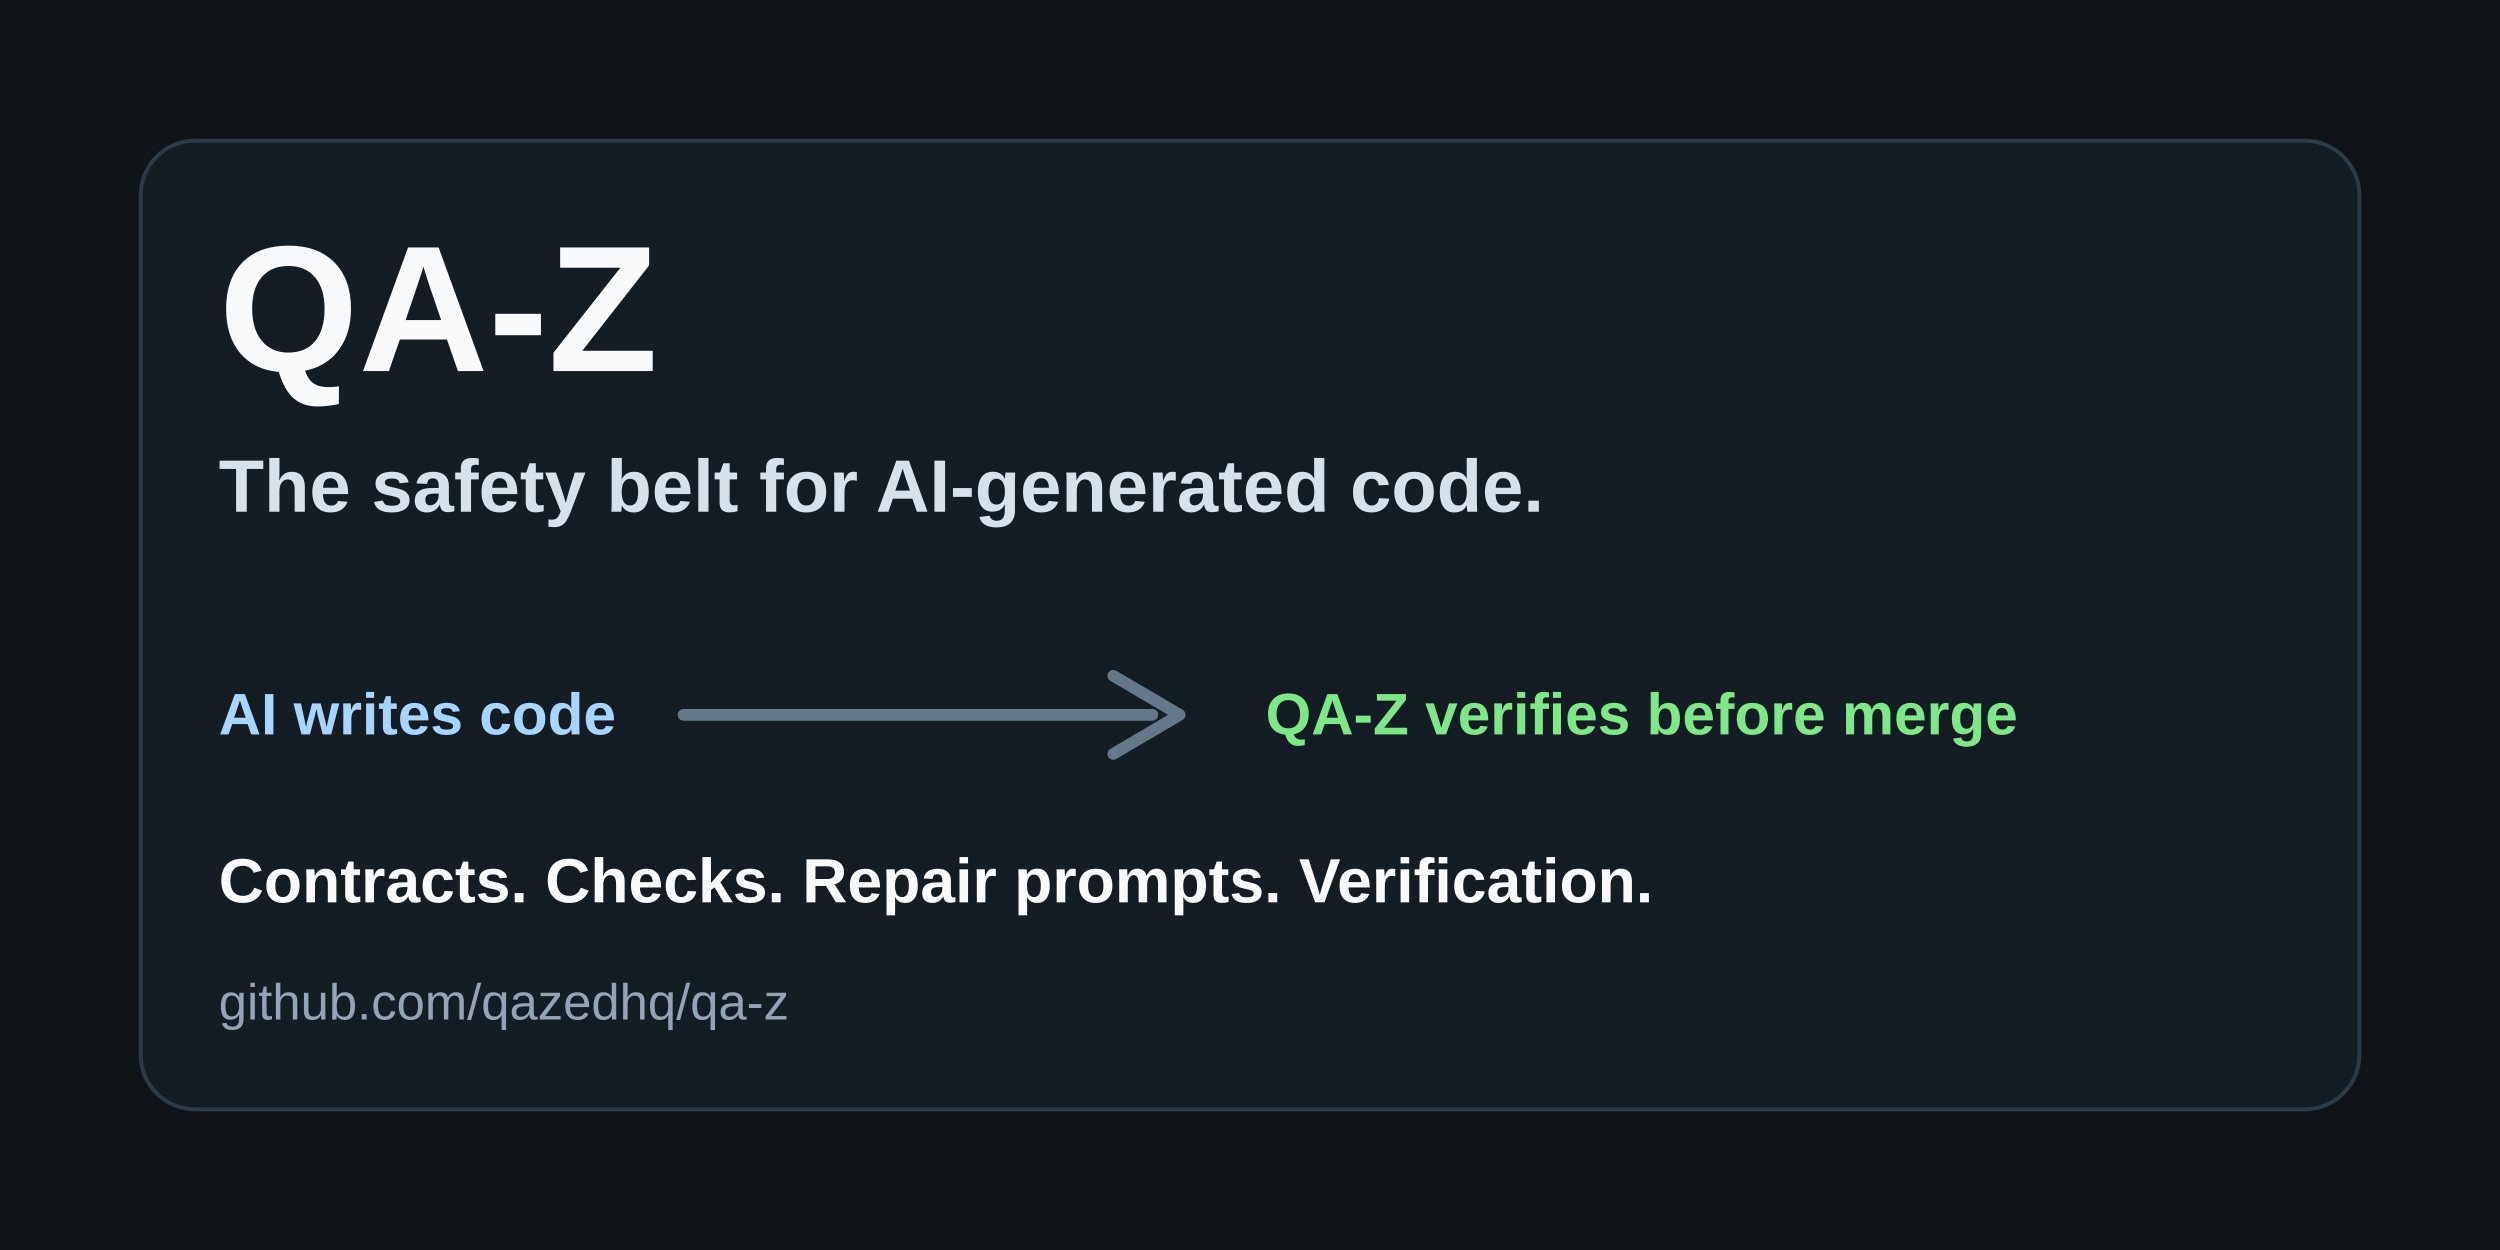
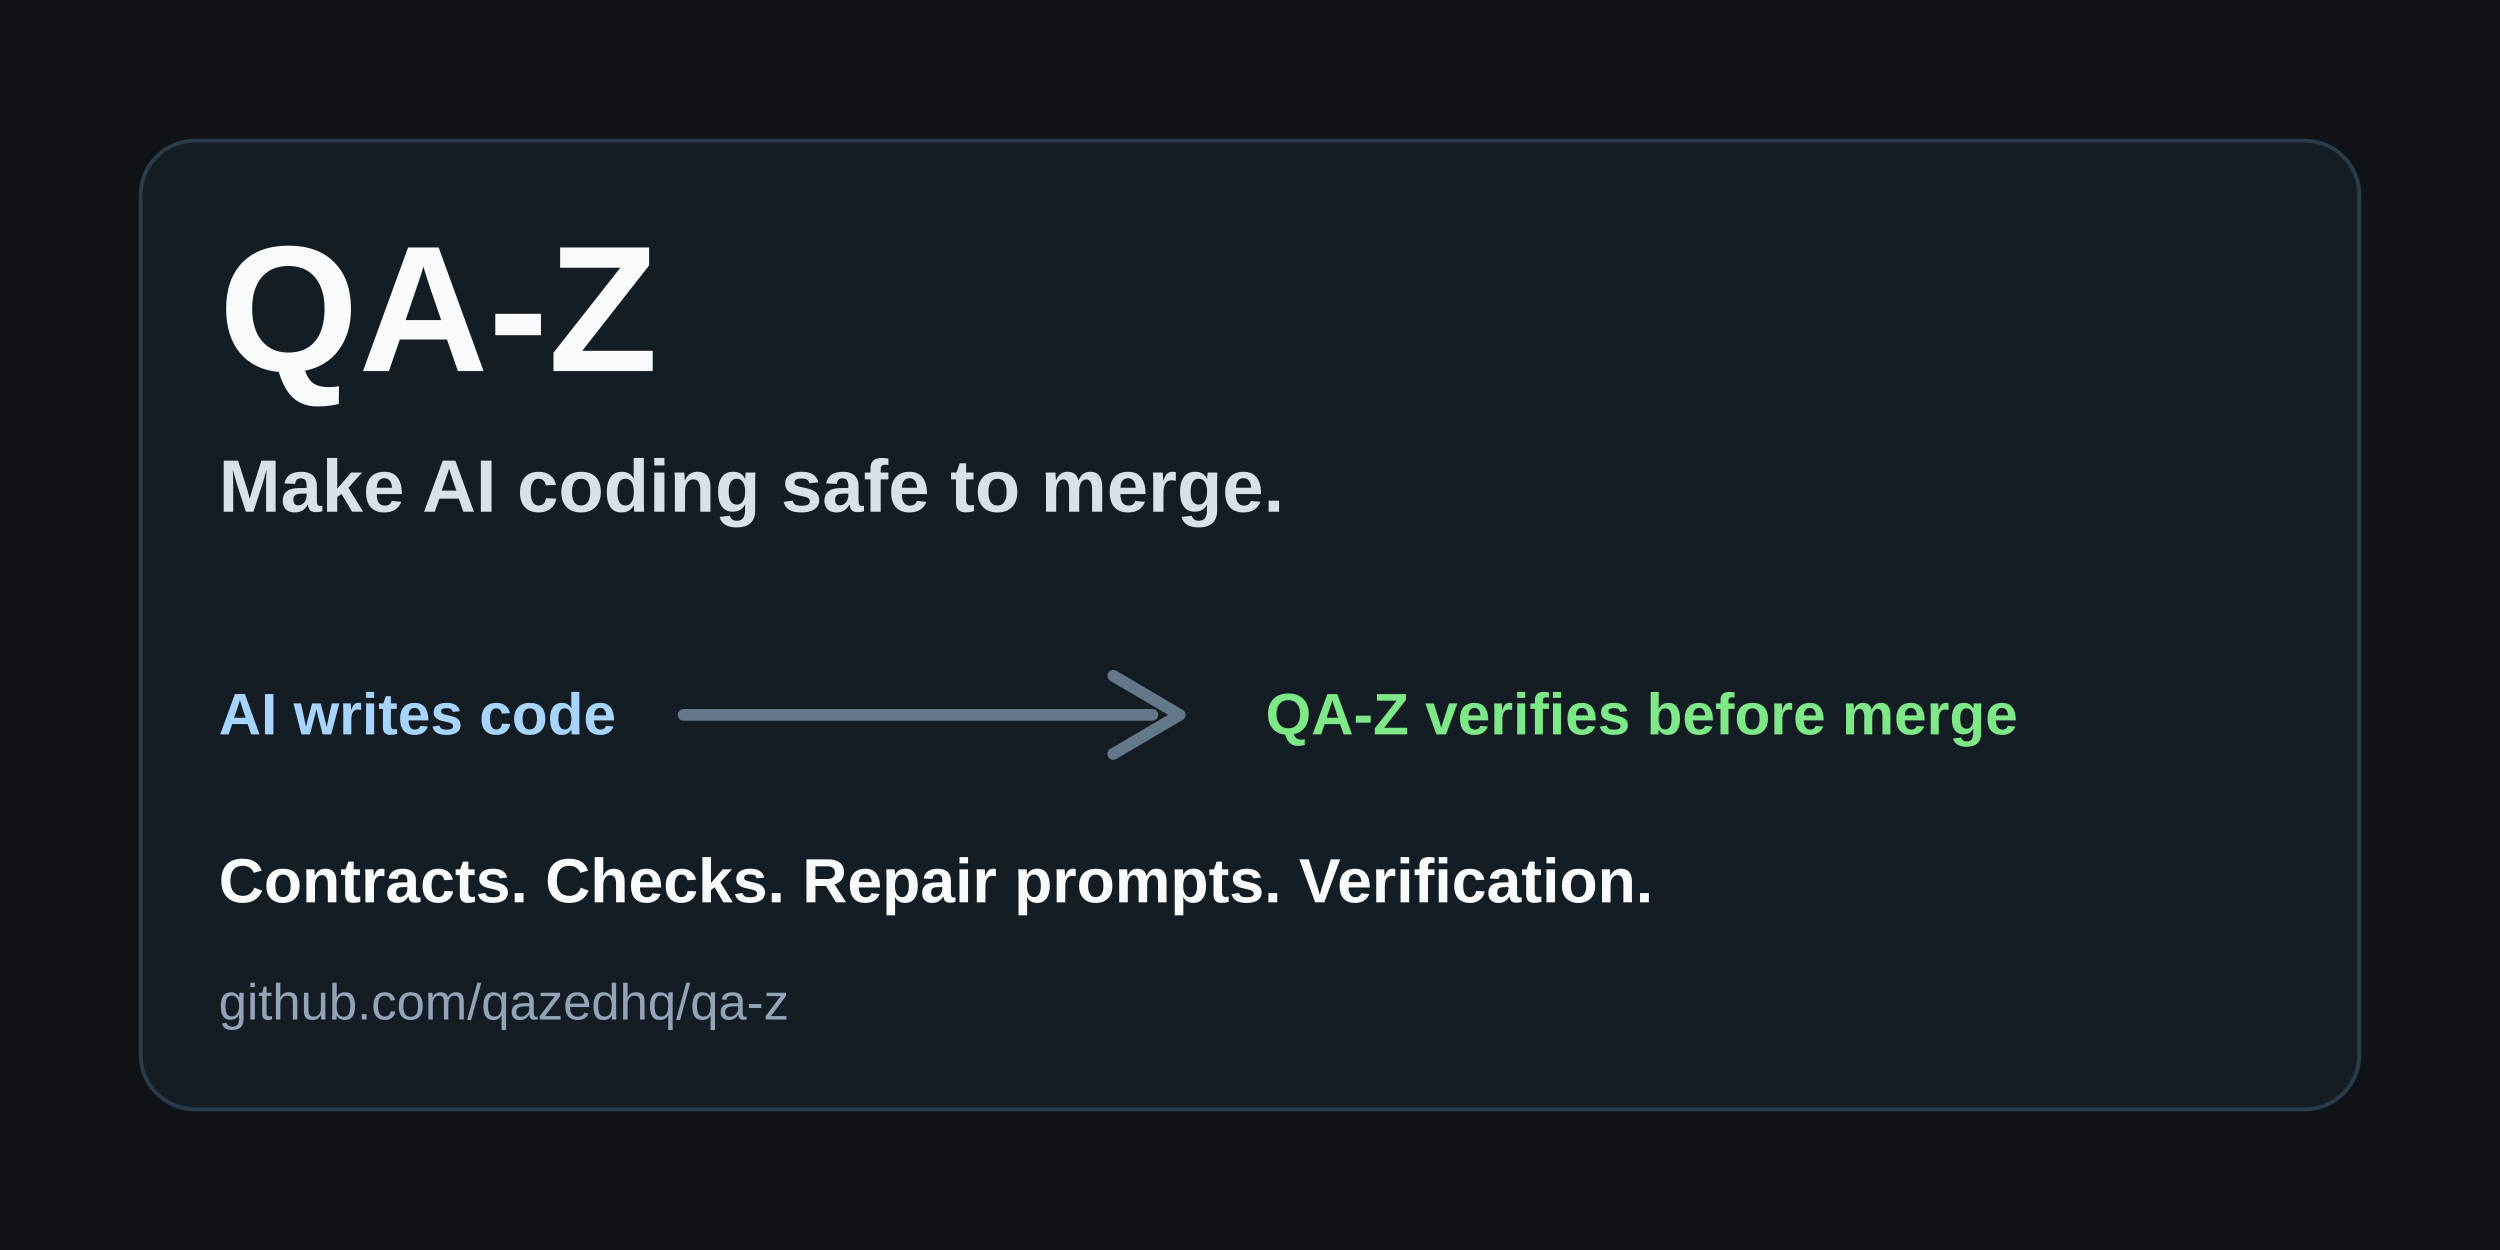
<svg xmlns="http://www.w3.org/2000/svg" width="1280" height="640" viewBox="0 0 1280 640" role="img" aria-labelledby="title desc">
  <rect width="1280" height="640" fill="#101418" />
  <rect x="72" y="72" width="1136" height="496" rx="28" fill="#151d24" stroke="#2b3b47" stroke-width="2" />
  <text x="112" y="190" fill="#f8fafc" font-family="Segoe UI, Arial, sans-serif" font-size="92" font-weight="800">QA-Z</text>
-   <text x="112" y="262" fill="#d7e1ea" font-family="Segoe UI, Arial, sans-serif" font-size="38" font-weight="600">The safety belt for AI-generated code.</text>
+   <text x="112" y="262" fill="#d7e1ea" font-family="Segoe UI, Arial, sans-serif" font-size="38" font-weight="600">Make AI coding safe to merge.</text>
  <g font-family="Segoe UI, Arial, sans-serif" font-size="30" font-weight="600">
    <text x="112" y="376" fill="#a8d5ff">AI writes code</text>
    <path d="M350 366 H590" stroke="#647889" stroke-width="6" stroke-linecap="round" />
    <path d="M570 346 L604 366 L570 386" fill="none" stroke="#647889" stroke-width="6" stroke-linecap="round" stroke-linejoin="round" />
    <text x="648" y="376" fill="#7ee787">QA-Z verifies before merge</text>
  </g>
  <text x="112" y="462" fill="#f8fafc" font-family="Segoe UI, Arial, sans-serif" font-size="32" font-weight="700">Contracts. Checks. Repair prompts. Verification.</text>
  <text x="112" y="522" fill="#94a3b8" font-family="Segoe UI, Arial, sans-serif" font-size="26">github.com/qazedhq/qa-z</text>
</svg>
